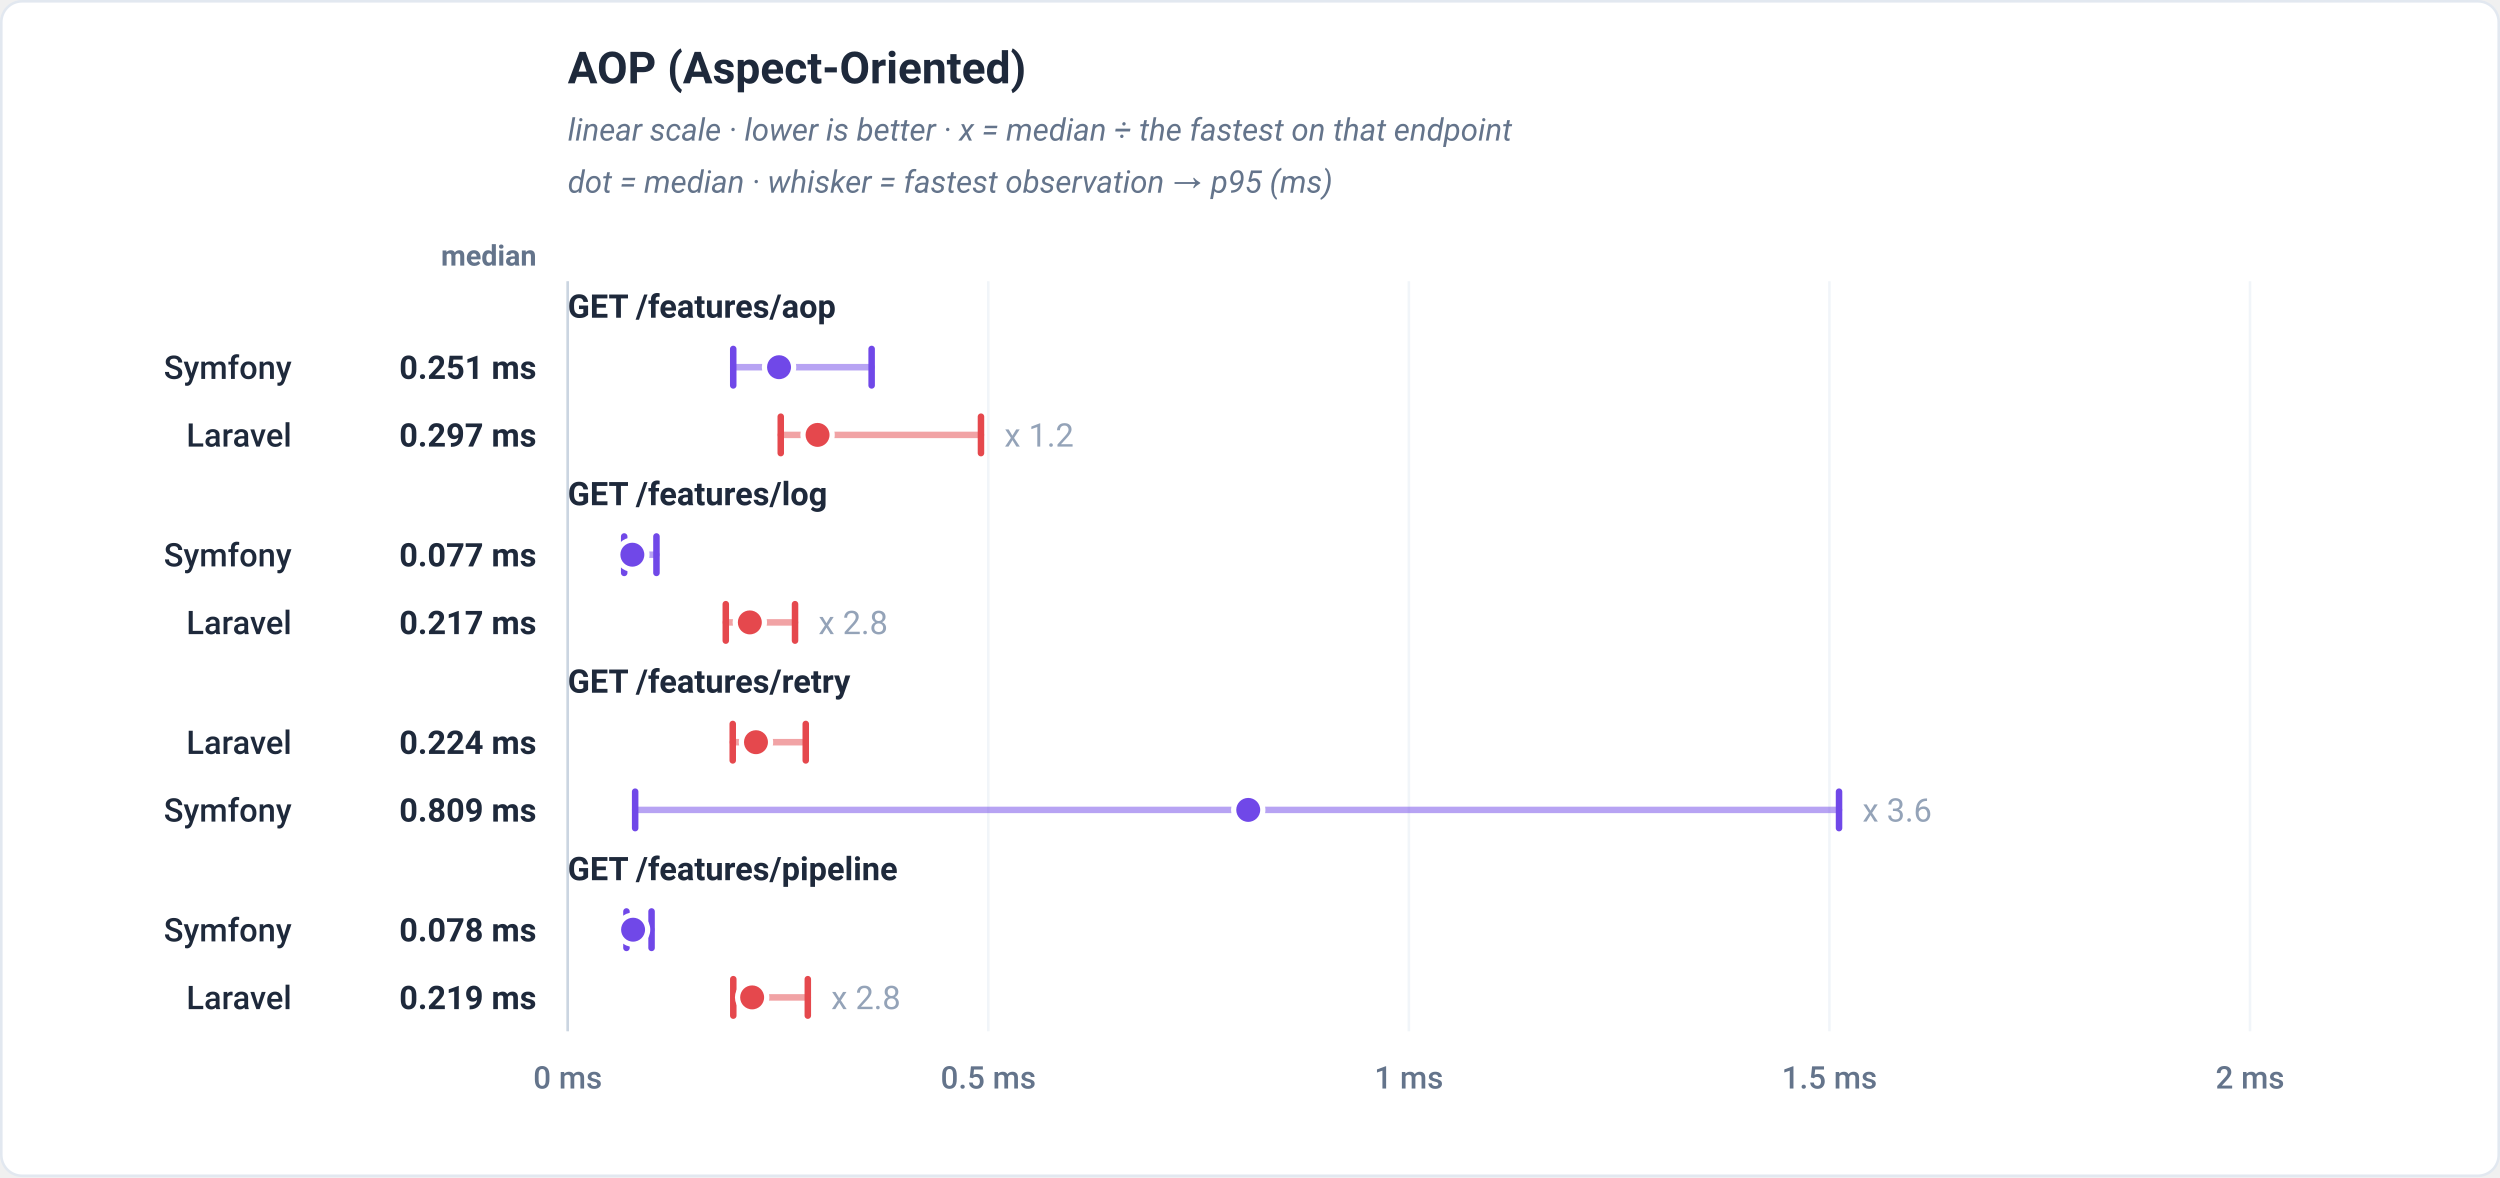
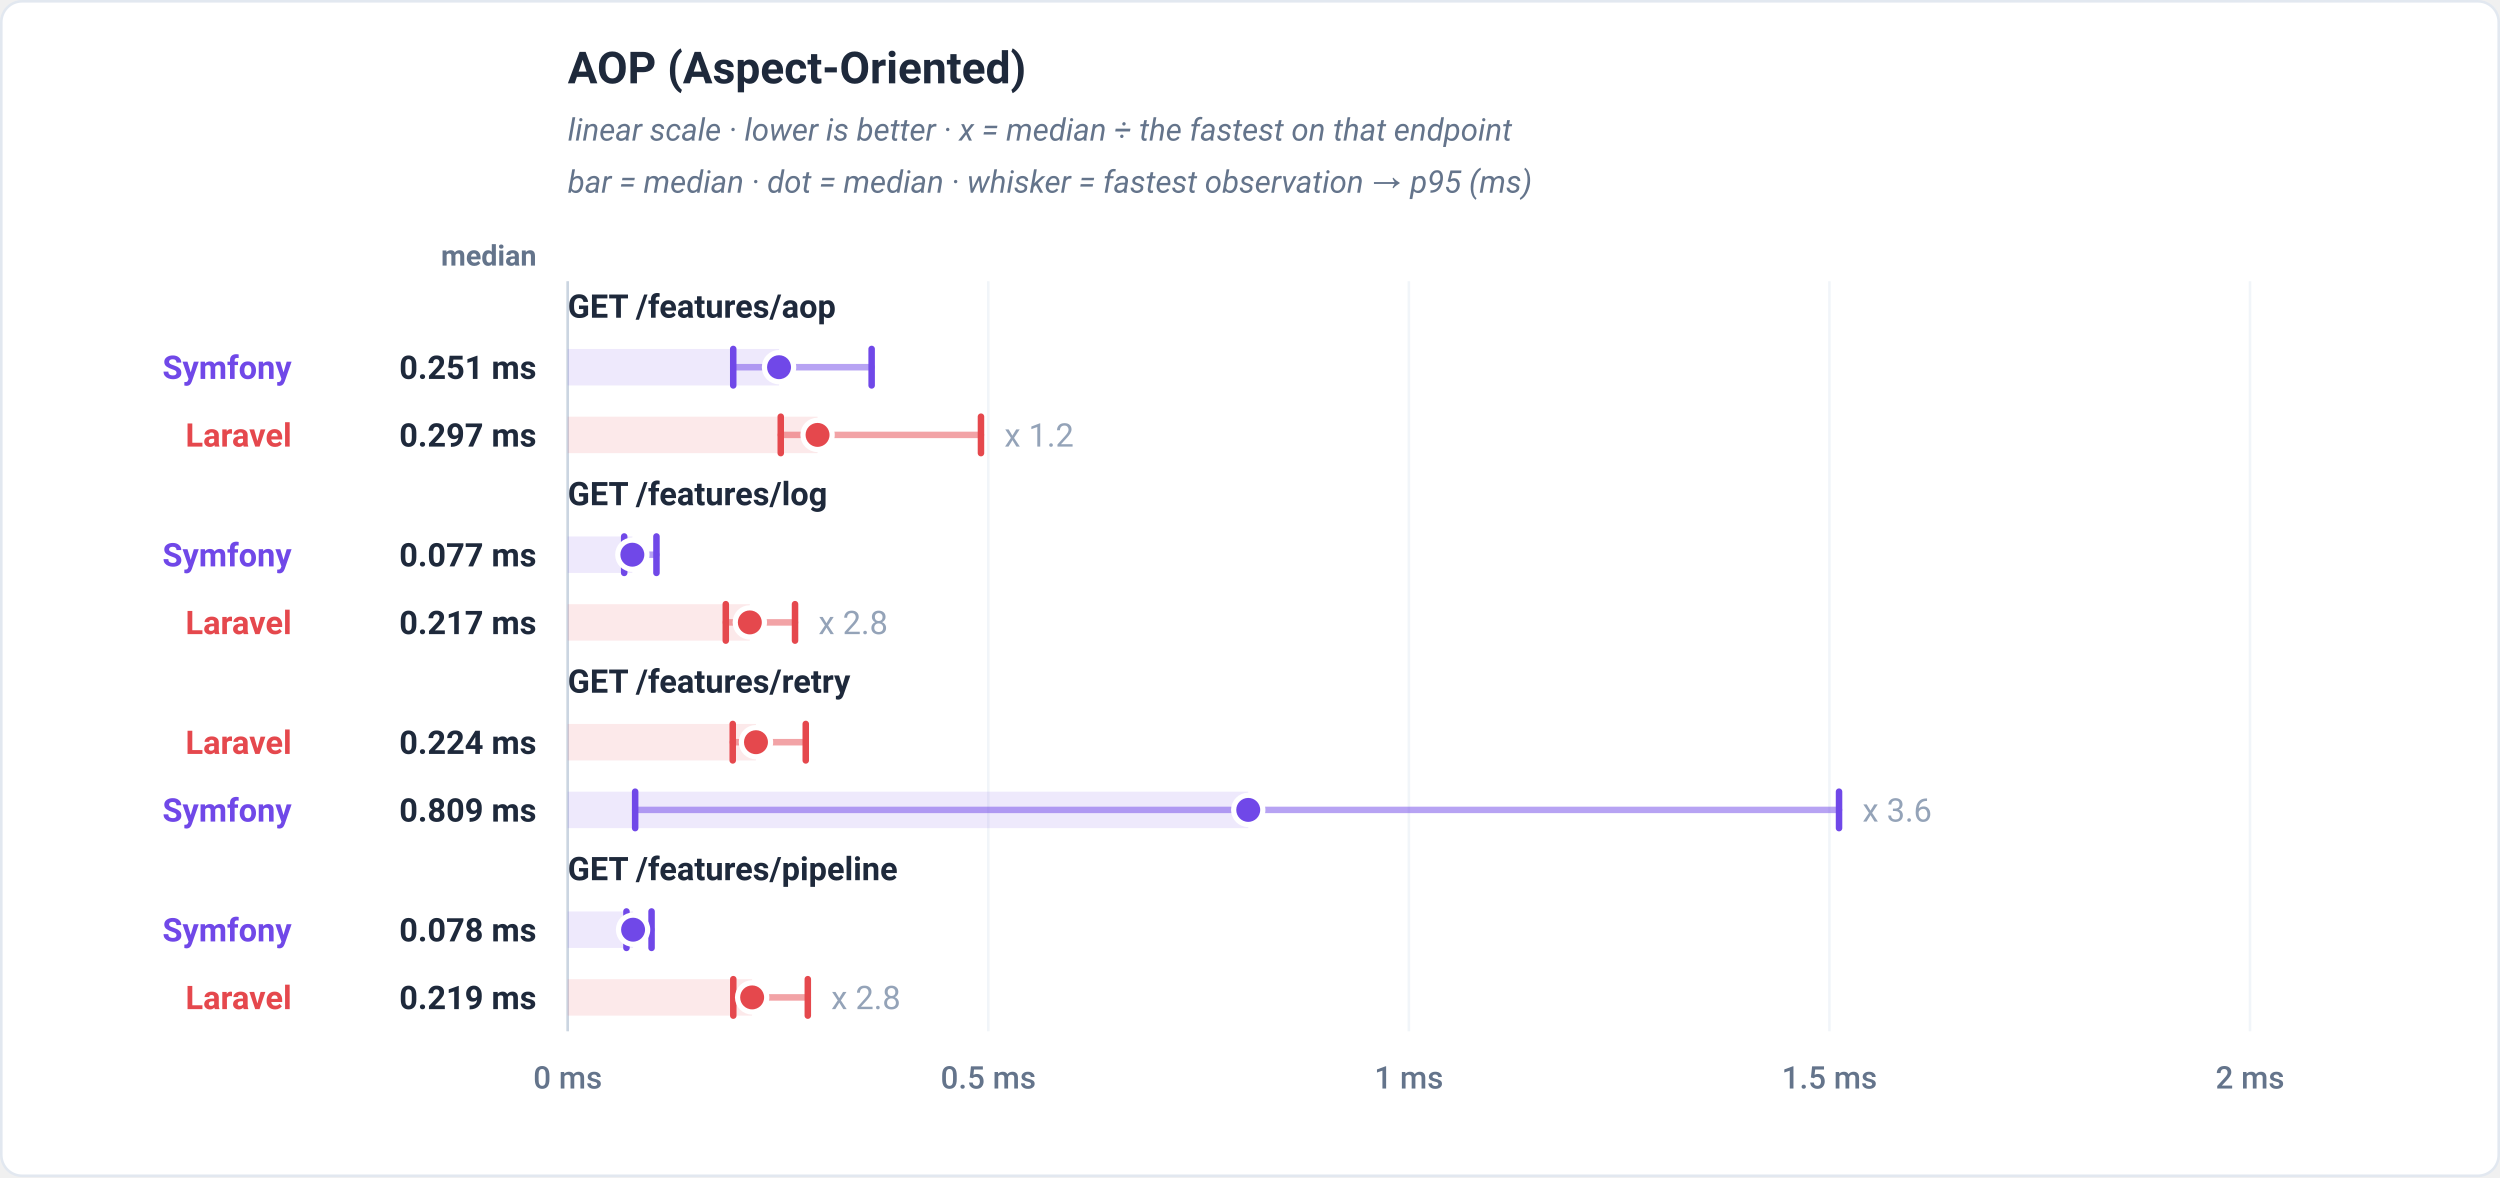
<svg xmlns="http://www.w3.org/2000/svg" viewBox="0 0 960 452" width="960" height="452" role="img" font-family="-apple-system,BlinkMacSystemFont,'Segoe UI',Roboto,Helvetica,Arial,sans-serif">
  <rect x="0.5" y="0.5" width="959" height="451" rx="8" fill="#ffffff" stroke="#e2e8f0" />
  <text x="218" y="32" font-family="-apple-system,BlinkMacSystemFont,'Segoe UI',Roboto,Helvetica,Arial,sans-serif" font-size="17" font-weight="700" fill="#1e293b" text-anchor="start">AOP (Aspect-Oriented)</text>
  <text x="218" y="54" font-family="-apple-system,BlinkMacSystemFont,'Segoe UI',Roboto,Helvetica,Arial,sans-serif" font-size="12" font-weight="400" fill="#64748b" text-anchor="start" font-style="italic">linear scale · lower is better · x = median ÷ the fastest on that endpoint</text>
-   <text x="218" y="74" font-family="-apple-system,BlinkMacSystemFont,'Segoe UI',Roboto,Helvetica,Arial,sans-serif" font-size="12" font-weight="400" fill="#64748b" text-anchor="start" font-style="italic">dot = median · whisker = fastest observation → p95 (ms)</text>
+   <text x="218" y="74" font-family="-apple-system,BlinkMacSystemFont,'Segoe UI',Roboto,Helvetica,Arial,sans-serif" font-size="12" font-weight="400" fill="#64748b" text-anchor="start" font-style="italic">bar = median · dot = median · whisker = fastest observation → p95 (ms)</text>
  <text x="206" y="102" font-family="-apple-system,BlinkMacSystemFont,'Segoe UI',Roboto,Helvetica,Arial,sans-serif" font-size="11" font-weight="600" fill="#64748b" text-anchor="end">median</text>
  <line x1="218" y1="108" x2="218" y2="396" stroke="#f1f5f9" stroke-width="1" />
  <text x="218" y="418" font-family="-apple-system,BlinkMacSystemFont,'Segoe UI',Roboto,Helvetica,Arial,sans-serif" font-size="12" font-weight="500" fill="#64748b" text-anchor="middle">0 ms</text>
  <line x1="379.5" y1="108" x2="379.5" y2="396" stroke="#f1f5f9" stroke-width="1" />
  <text x="379.5" y="418" font-family="-apple-system,BlinkMacSystemFont,'Segoe UI',Roboto,Helvetica,Arial,sans-serif" font-size="12" font-weight="500" fill="#64748b" text-anchor="middle">0.5 ms</text>
  <line x1="541" y1="108" x2="541" y2="396" stroke="#f1f5f9" stroke-width="1" />
  <text x="541" y="418" font-family="-apple-system,BlinkMacSystemFont,'Segoe UI',Roboto,Helvetica,Arial,sans-serif" font-size="12" font-weight="500" fill="#64748b" text-anchor="middle">1 ms</text>
  <line x1="702.5" y1="108" x2="702.5" y2="396" stroke="#f1f5f9" stroke-width="1" />
  <text x="702.5" y="418" font-family="-apple-system,BlinkMacSystemFont,'Segoe UI',Roboto,Helvetica,Arial,sans-serif" font-size="12" font-weight="500" fill="#64748b" text-anchor="middle">1.5 ms</text>
  <line x1="864" y1="108" x2="864" y2="396" stroke="#f1f5f9" stroke-width="1" />
  <text x="864" y="418" font-family="-apple-system,BlinkMacSystemFont,'Segoe UI',Roboto,Helvetica,Arial,sans-serif" font-size="12" font-weight="500" fill="#64748b" text-anchor="middle">2 ms</text>
  <line x1="218" y1="108" x2="218" y2="396" stroke="#cbd5e1" stroke-width="1" />
  <text x="218" y="122" font-family="-apple-system,BlinkMacSystemFont,'Segoe UI',Roboto,Helvetica,Arial,sans-serif" font-size="12.5" font-weight="700" fill="#1e293b" text-anchor="start">GET /features/aop</text>
-   <line x1="281.56" y1="141" x2="334.71" y2="141" stroke="#7048e8" stroke-width="2.5" stroke-linecap="round" stroke-opacity="0.5" />
+   <rect x="218" y="134" width="81.15" height="14" fill="#7048e8" fill-opacity="0.12" />
+   <line x1="281.56" y1="141" x2="334.71" y2="141" stroke="#7048e8" stroke-width="2.5" stroke-linecap="round" opacity="0.5" />
  <line x1="281.56" y1="134" x2="281.56" y2="148" stroke="#7048e8" stroke-width="2.5" stroke-linecap="round" />
  <line x1="334.71" y1="134" x2="334.71" y2="148" stroke="#7048e8" stroke-width="2.5" stroke-linecap="round" />
  <circle cx="299.15" cy="141" r="5.6" fill="#7048e8" stroke="#ffffff" stroke-width="2" />
-   <text x="112" y="145.5" font-family="-apple-system,BlinkMacSystemFont,'Segoe UI',Roboto,Helvetica,Arial,sans-serif" font-size="12.5" font-weight="500" fill="#1e293b" text-anchor="end">Symfony</text>
+   <text x="112" y="145.5" font-family="-apple-system,BlinkMacSystemFont,'Segoe UI',Roboto,Helvetica,Arial,sans-serif" font-size="12.5" font-weight="700" fill="#7048e8" text-anchor="end">Symfony</text>
  <text x="206" y="145.5" font-family="-apple-system,BlinkMacSystemFont,'Segoe UI',Roboto,Helvetica,Arial,sans-serif" font-size="12.5" font-weight="700" fill="#1e293b" text-anchor="end">0.251 ms</text>
-   <line x1="299.81" y1="167" x2="376.69" y2="167" stroke="#e5484d" stroke-width="2.5" stroke-linecap="round" stroke-opacity="0.5" />
+   <rect x="218" y="160" width="95.94" height="14" fill="#e5484d" fill-opacity="0.12" />
+   <line x1="299.81" y1="167" x2="376.69" y2="167" stroke="#e5484d" stroke-width="2.5" stroke-linecap="round" opacity="0.5" />
  <line x1="299.81" y1="160" x2="299.81" y2="174" stroke="#e5484d" stroke-width="2.5" stroke-linecap="round" />
  <line x1="376.69" y1="160" x2="376.69" y2="174" stroke="#e5484d" stroke-width="2.5" stroke-linecap="round" />
  <circle cx="313.94" cy="167" r="5.6" fill="#e5484d" stroke="#ffffff" stroke-width="2" />
  <text x="385.69" y="171.5" font-family="-apple-system,BlinkMacSystemFont,'Segoe UI',Roboto,Helvetica,Arial,sans-serif" font-size="12.5" font-weight="400" fill="#94a3b8" text-anchor="start" stroke="#ffffff" stroke-width="3" paint-order="stroke" stroke-linejoin="round">x 1.2</text>
-   <text x="112" y="171.5" font-family="-apple-system,BlinkMacSystemFont,'Segoe UI',Roboto,Helvetica,Arial,sans-serif" font-size="12.5" font-weight="500" fill="#1e293b" text-anchor="end">Laravel</text>
+   <text x="112" y="171.5" font-family="-apple-system,BlinkMacSystemFont,'Segoe UI',Roboto,Helvetica,Arial,sans-serif" font-size="12.5" font-weight="700" fill="#e5484d" text-anchor="end">Laravel</text>
  <text x="206" y="171.5" font-family="-apple-system,BlinkMacSystemFont,'Segoe UI',Roboto,Helvetica,Arial,sans-serif" font-size="12.5" font-weight="700" fill="#1e293b" text-anchor="end">0.297 ms</text>
  <text x="218" y="194" font-family="-apple-system,BlinkMacSystemFont,'Segoe UI',Roboto,Helvetica,Arial,sans-serif" font-size="12.5" font-weight="700" fill="#1e293b" text-anchor="start">GET /features/log</text>
-   <line x1="239.69" y1="213" x2="252.08" y2="213" stroke="#7048e8" stroke-width="2.5" stroke-linecap="round" stroke-opacity="0.5" />
+   <rect x="218" y="206" width="24.82" height="14" fill="#7048e8" fill-opacity="0.12" />
+   <line x1="239.69" y1="213" x2="252.08" y2="213" stroke="#7048e8" stroke-width="2.5" stroke-linecap="round" opacity="0.5" />
  <line x1="239.69" y1="206" x2="239.69" y2="220" stroke="#7048e8" stroke-width="2.5" stroke-linecap="round" />
  <line x1="252.08" y1="206" x2="252.08" y2="220" stroke="#7048e8" stroke-width="2.5" stroke-linecap="round" />
  <circle cx="242.82" cy="213" r="5.6" fill="#7048e8" stroke="#ffffff" stroke-width="2" />
-   <text x="112" y="217.5" font-family="-apple-system,BlinkMacSystemFont,'Segoe UI',Roboto,Helvetica,Arial,sans-serif" font-size="12.5" font-weight="500" fill="#1e293b" text-anchor="end">Symfony</text>
+   <text x="112" y="217.5" font-family="-apple-system,BlinkMacSystemFont,'Segoe UI',Roboto,Helvetica,Arial,sans-serif" font-size="12.5" font-weight="700" fill="#7048e8" text-anchor="end">Symfony</text>
  <text x="206" y="217.5" font-family="-apple-system,BlinkMacSystemFont,'Segoe UI',Roboto,Helvetica,Arial,sans-serif" font-size="12.5" font-weight="700" fill="#1e293b" text-anchor="end">0.077 ms</text>
-   <line x1="278.7" y1="239" x2="305.29" y2="239" stroke="#e5484d" stroke-width="2.5" stroke-linecap="round" stroke-opacity="0.5" />
+   <rect x="218" y="232" width="69.93" height="14" fill="#e5484d" fill-opacity="0.12" />
+   <line x1="278.7" y1="239" x2="305.29" y2="239" stroke="#e5484d" stroke-width="2.5" stroke-linecap="round" opacity="0.5" />
  <line x1="278.7" y1="232" x2="278.7" y2="246" stroke="#e5484d" stroke-width="2.5" stroke-linecap="round" />
  <line x1="305.29" y1="232" x2="305.29" y2="246" stroke="#e5484d" stroke-width="2.5" stroke-linecap="round" />
  <circle cx="287.93" cy="239" r="5.6" fill="#e5484d" stroke="#ffffff" stroke-width="2" />
  <text x="314.29" y="243.5" font-family="-apple-system,BlinkMacSystemFont,'Segoe UI',Roboto,Helvetica,Arial,sans-serif" font-size="12.5" font-weight="400" fill="#94a3b8" text-anchor="start" stroke="#ffffff" stroke-width="3" paint-order="stroke" stroke-linejoin="round">x 2.8</text>
-   <text x="112" y="243.5" font-family="-apple-system,BlinkMacSystemFont,'Segoe UI',Roboto,Helvetica,Arial,sans-serif" font-size="12.5" font-weight="500" fill="#1e293b" text-anchor="end">Laravel</text>
+   <text x="112" y="243.5" font-family="-apple-system,BlinkMacSystemFont,'Segoe UI',Roboto,Helvetica,Arial,sans-serif" font-size="12.5" font-weight="700" fill="#e5484d" text-anchor="end">Laravel</text>
  <text x="206" y="243.5" font-family="-apple-system,BlinkMacSystemFont,'Segoe UI',Roboto,Helvetica,Arial,sans-serif" font-size="12.5" font-weight="700" fill="#1e293b" text-anchor="end">0.217 ms</text>
  <text x="218" y="266" font-family="-apple-system,BlinkMacSystemFont,'Segoe UI',Roboto,Helvetica,Arial,sans-serif" font-size="12.5" font-weight="700" fill="#1e293b" text-anchor="start">GET /features/retry</text>
-   <line x1="281.37" y1="285" x2="309.41" y2="285" stroke="#e5484d" stroke-width="2.5" stroke-linecap="round" stroke-opacity="0.5" />
+   <rect x="218" y="278" width="72.29" height="14" fill="#e5484d" fill-opacity="0.12" />
+   <line x1="281.37" y1="285" x2="309.41" y2="285" stroke="#e5484d" stroke-width="2.5" stroke-linecap="round" opacity="0.5" />
  <line x1="281.37" y1="278" x2="281.37" y2="292" stroke="#e5484d" stroke-width="2.5" stroke-linecap="round" />
  <line x1="309.41" y1="278" x2="309.41" y2="292" stroke="#e5484d" stroke-width="2.5" stroke-linecap="round" />
  <circle cx="290.29" cy="285" r="5.6" fill="#e5484d" stroke="#ffffff" stroke-width="2" />
-   <text x="112" y="289.5" font-family="-apple-system,BlinkMacSystemFont,'Segoe UI',Roboto,Helvetica,Arial,sans-serif" font-size="12.5" font-weight="500" fill="#1e293b" text-anchor="end">Laravel</text>
+   <text x="112" y="289.5" font-family="-apple-system,BlinkMacSystemFont,'Segoe UI',Roboto,Helvetica,Arial,sans-serif" font-size="12.5" font-weight="700" fill="#e5484d" text-anchor="end">Laravel</text>
  <text x="206" y="289.5" font-family="-apple-system,BlinkMacSystemFont,'Segoe UI',Roboto,Helvetica,Arial,sans-serif" font-size="12.5" font-weight="700" fill="#1e293b" text-anchor="end">0.224 ms</text>
-   <line x1="243.9" y1="311" x2="706.19" y2="311" stroke="#7048e8" stroke-width="2.5" stroke-linecap="round" stroke-opacity="0.5" />
+   <rect x="218" y="304" width="261.32" height="14" fill="#7048e8" fill-opacity="0.12" />
+   <line x1="243.9" y1="311" x2="706.19" y2="311" stroke="#7048e8" stroke-width="2.5" stroke-linecap="round" opacity="0.5" />
  <line x1="243.9" y1="304" x2="243.9" y2="318" stroke="#7048e8" stroke-width="2.5" stroke-linecap="round" />
  <line x1="706.19" y1="304" x2="706.19" y2="318" stroke="#7048e8" stroke-width="2.5" stroke-linecap="round" />
  <circle cx="479.32" cy="311" r="5.6" fill="#7048e8" stroke="#ffffff" stroke-width="2" />
  <text x="715.19" y="315.5" font-family="-apple-system,BlinkMacSystemFont,'Segoe UI',Roboto,Helvetica,Arial,sans-serif" font-size="12.5" font-weight="400" fill="#94a3b8" text-anchor="start" stroke="#ffffff" stroke-width="3" paint-order="stroke" stroke-linejoin="round">x 3.6</text>
-   <text x="112" y="315.5" font-family="-apple-system,BlinkMacSystemFont,'Segoe UI',Roboto,Helvetica,Arial,sans-serif" font-size="12.5" font-weight="500" fill="#1e293b" text-anchor="end">Symfony</text>
+   <text x="112" y="315.5" font-family="-apple-system,BlinkMacSystemFont,'Segoe UI',Roboto,Helvetica,Arial,sans-serif" font-size="12.5" font-weight="700" fill="#7048e8" text-anchor="end">Symfony</text>
  <text x="206" y="315.5" font-family="-apple-system,BlinkMacSystemFont,'Segoe UI',Roboto,Helvetica,Arial,sans-serif" font-size="12.5" font-weight="700" fill="#1e293b" text-anchor="end">0.809 ms</text>
  <text x="218" y="338" font-family="-apple-system,BlinkMacSystemFont,'Segoe UI',Roboto,Helvetica,Arial,sans-serif" font-size="12.5" font-weight="700" fill="#1e293b" text-anchor="start">GET /features/pipeline</text>
-   <line x1="240.56" y1="357" x2="250.2" y2="357" stroke="#7048e8" stroke-width="2.5" stroke-linecap="round" stroke-opacity="0.5" />
+   <rect x="218" y="350" width="25.1" height="14" fill="#7048e8" fill-opacity="0.12" />
+   <line x1="240.56" y1="357" x2="250.2" y2="357" stroke="#7048e8" stroke-width="2.5" stroke-linecap="round" opacity="0.5" />
  <line x1="240.56" y1="350" x2="240.56" y2="364" stroke="#7048e8" stroke-width="2.5" stroke-linecap="round" />
  <line x1="250.2" y1="350" x2="250.2" y2="364" stroke="#7048e8" stroke-width="2.5" stroke-linecap="round" />
  <circle cx="243.1" cy="357" r="5.6" fill="#7048e8" stroke="#ffffff" stroke-width="2" />
-   <text x="112" y="361.5" font-family="-apple-system,BlinkMacSystemFont,'Segoe UI',Roboto,Helvetica,Arial,sans-serif" font-size="12.5" font-weight="500" fill="#1e293b" text-anchor="end">Symfony</text>
+   <text x="112" y="361.5" font-family="-apple-system,BlinkMacSystemFont,'Segoe UI',Roboto,Helvetica,Arial,sans-serif" font-size="12.5" font-weight="700" fill="#7048e8" text-anchor="end">Symfony</text>
  <text x="206" y="361.5" font-family="-apple-system,BlinkMacSystemFont,'Segoe UI',Roboto,Helvetica,Arial,sans-serif" font-size="12.5" font-weight="700" fill="#1e293b" text-anchor="end">0.078 ms</text>
-   <line x1="281.58" y1="383" x2="310.2" y2="383" stroke="#e5484d" stroke-width="2.5" stroke-linecap="round" stroke-opacity="0.5" />
+   <rect x="218" y="376" width="70.82" height="14" fill="#e5484d" fill-opacity="0.12" />
+   <line x1="281.58" y1="383" x2="310.2" y2="383" stroke="#e5484d" stroke-width="2.5" stroke-linecap="round" opacity="0.5" />
  <line x1="281.58" y1="376" x2="281.58" y2="390" stroke="#e5484d" stroke-width="2.5" stroke-linecap="round" />
  <line x1="310.2" y1="376" x2="310.2" y2="390" stroke="#e5484d" stroke-width="2.5" stroke-linecap="round" />
  <circle cx="288.82" cy="383" r="5.6" fill="#e5484d" stroke="#ffffff" stroke-width="2" />
  <text x="319.2" y="387.5" font-family="-apple-system,BlinkMacSystemFont,'Segoe UI',Roboto,Helvetica,Arial,sans-serif" font-size="12.5" font-weight="400" fill="#94a3b8" text-anchor="start" stroke="#ffffff" stroke-width="3" paint-order="stroke" stroke-linejoin="round">x 2.8</text>
-   <text x="112" y="387.5" font-family="-apple-system,BlinkMacSystemFont,'Segoe UI',Roboto,Helvetica,Arial,sans-serif" font-size="12.5" font-weight="500" fill="#1e293b" text-anchor="end">Laravel</text>
+   <text x="112" y="387.5" font-family="-apple-system,BlinkMacSystemFont,'Segoe UI',Roboto,Helvetica,Arial,sans-serif" font-size="12.5" font-weight="700" fill="#e5484d" text-anchor="end">Laravel</text>
  <text x="206" y="387.5" font-family="-apple-system,BlinkMacSystemFont,'Segoe UI',Roboto,Helvetica,Arial,sans-serif" font-size="12.5" font-weight="700" fill="#1e293b" text-anchor="end">0.219 ms</text>
</svg>
